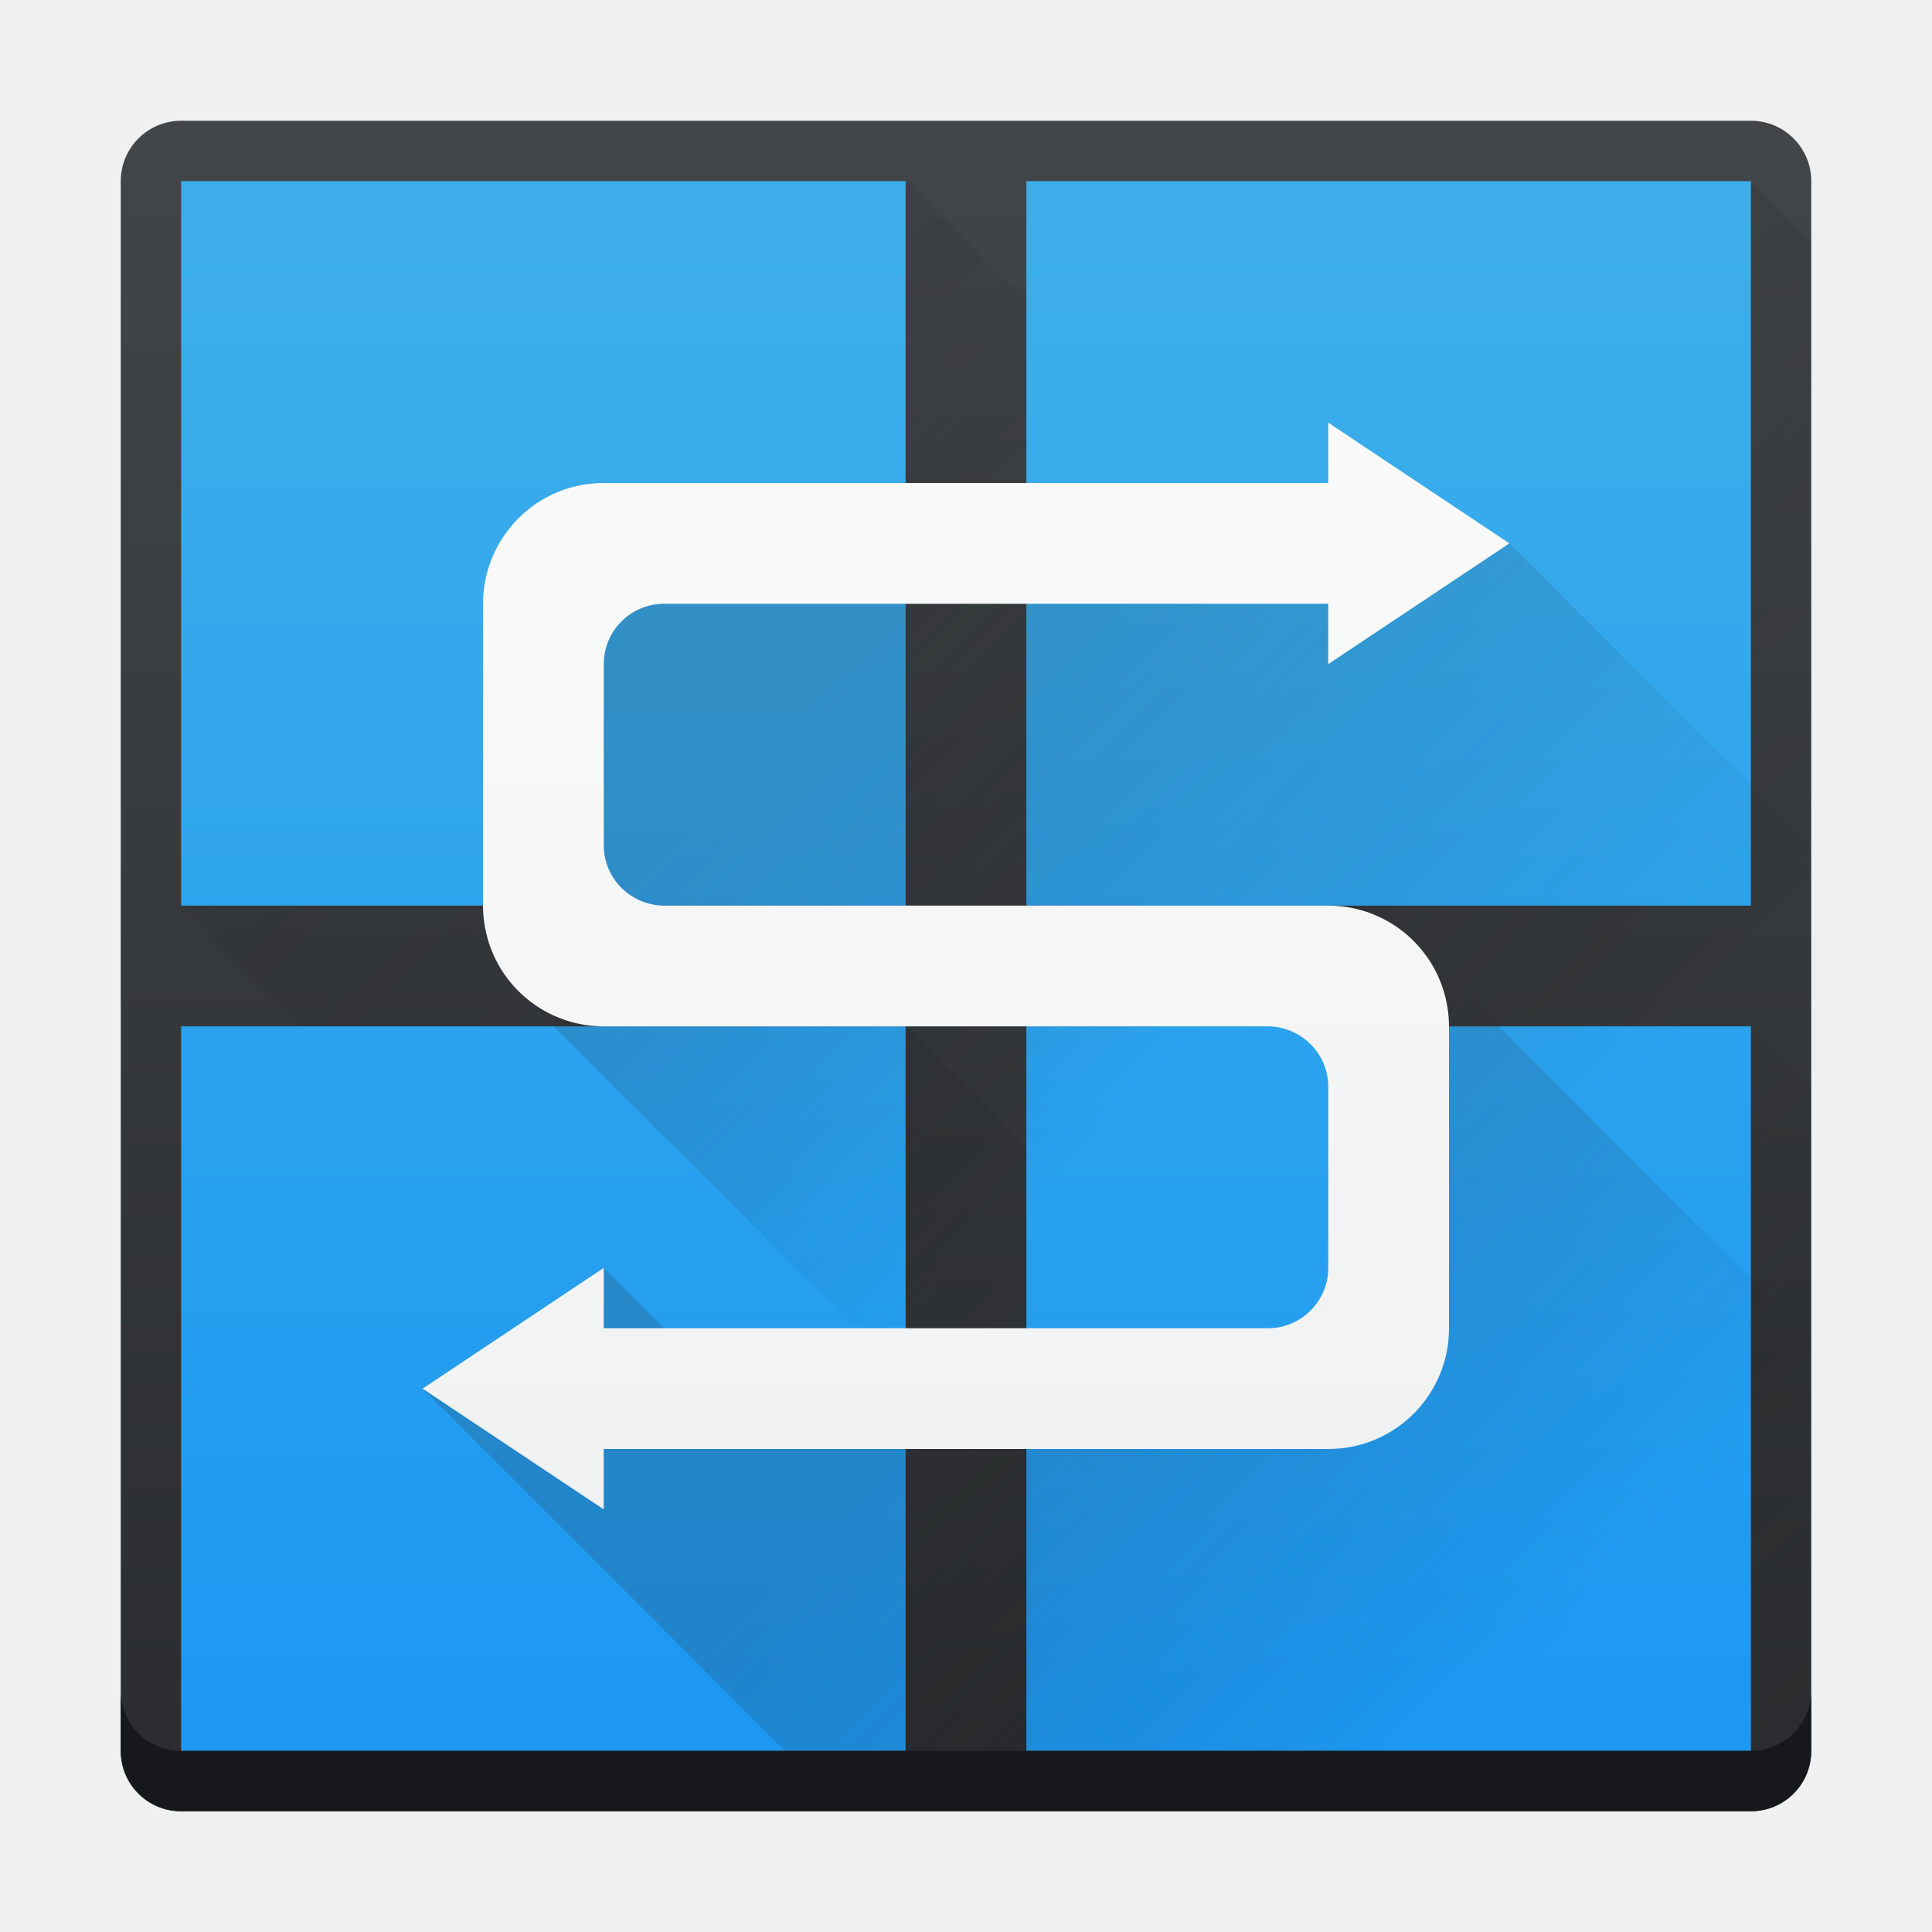
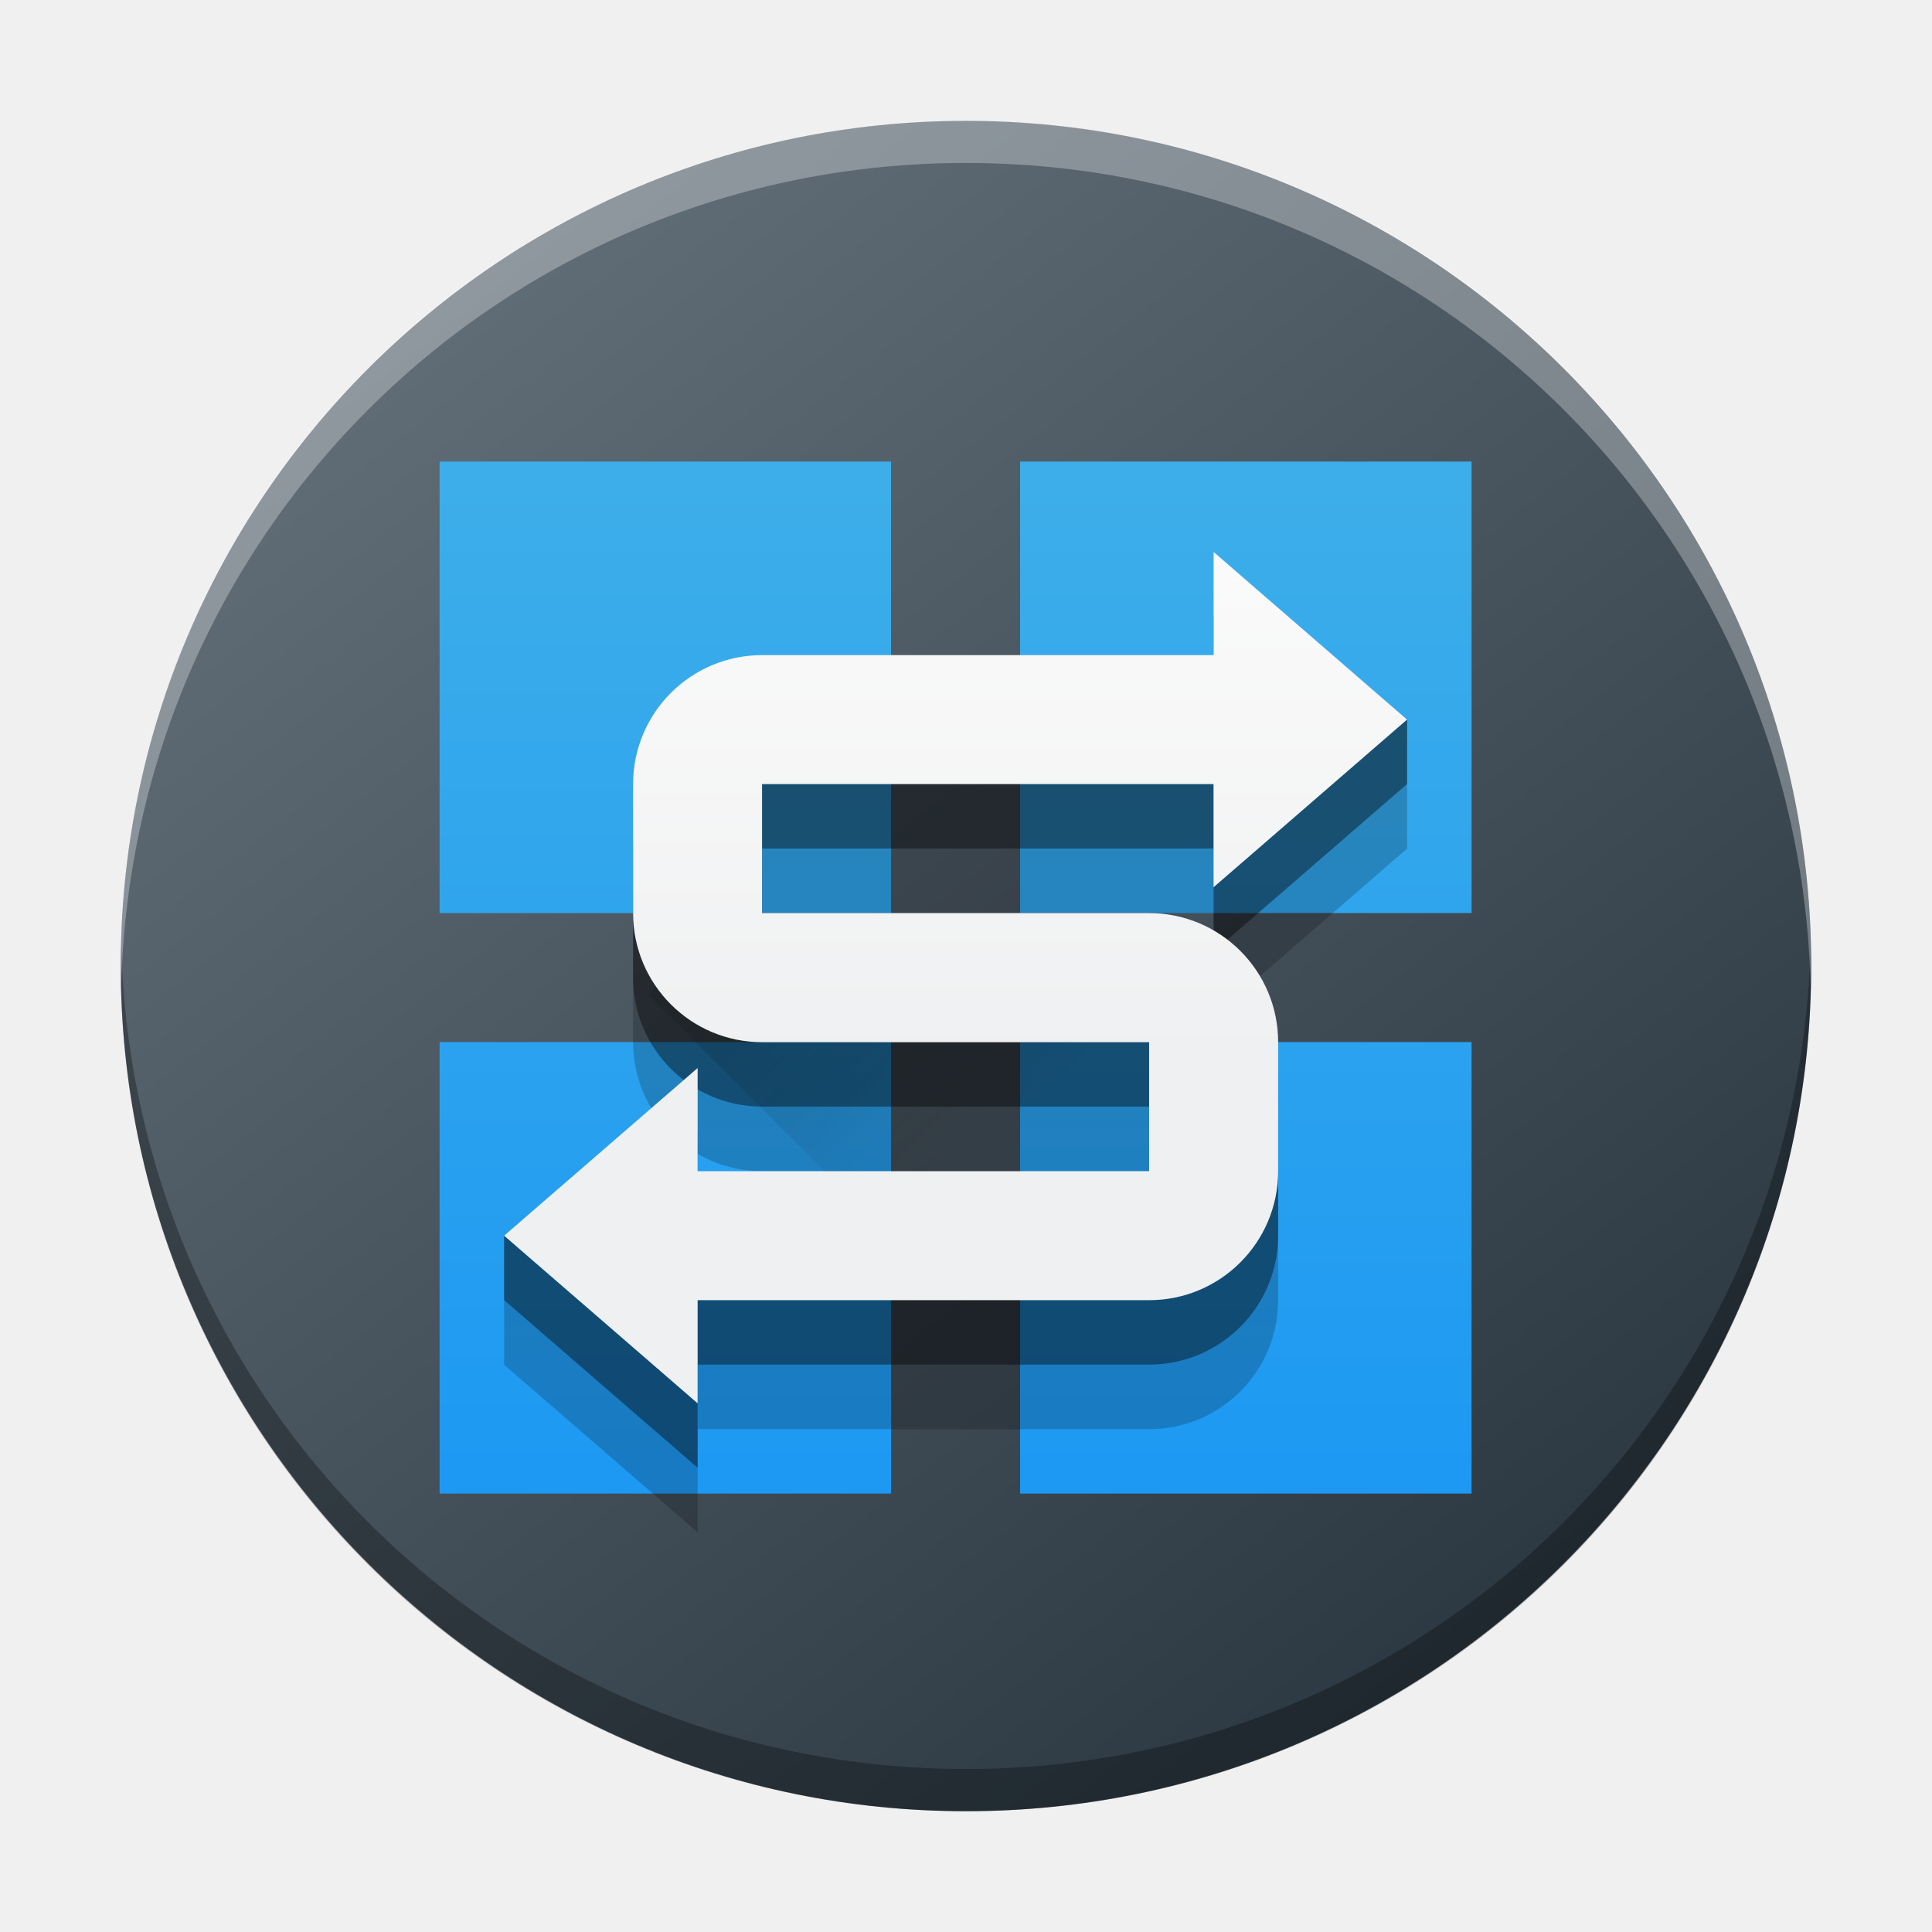
- <svg xmlns="http://www.w3.org/2000/svg" xmlns:xlink="http://www.w3.org/1999/xlink" height="32" width="32">
-   <linearGradient id="a">
-     <stop offset="0" stop-color="#292c2f" />
-     <stop offset="1" stop-opacity="0" />
+ <svg xmlns="http://www.w3.org/2000/svg" xmlns:xlink="http://www.w3.org/1999/xlink" height="32" width="32" version="1.1" id="svg307">
+   <defs id="defs311">
+     <linearGradient gradientTransform="matrix(0.6999704,0,0,0.6999312,-301.988,-350.6234)" gradientUnits="userSpaceOnUse" x2="426.695" y2="499.921" y1="547.675" id="a-6" x1="389.32">
+       <stop stop-color="#18222a" style="stop-color:#1e2b35;stop-opacity:1" id="stop216-3" />
+       <stop stop-color="#566069" offset="1" style="stop-color:#6d7983;stop-opacity:1" id="stop218" />
+     </linearGradient>
+     <linearGradient id="e-3">
+       <stop offset="0" id="stop232" />
+       <stop offset="1" stop-opacity="0" id="stop234" />
+     </linearGradient>
+     <linearGradient id="c-6">
+       <stop offset="0" stop-color="#c6cdd1" id="stop226" />
+       <stop offset="1" stop-color="#e0e5e7" id="stop228" />
+     </linearGradient>
+     <linearGradient id="linearGradient1354" gradientUnits="userSpaceOnUse" x1="11" x2="11" y1="18.714" y2="3.286" gradientTransform="matrix(0.8433934,0,0,0.8433934,-26.54149,-13.13825)">
+       <stop offset="0" stop-color="#1d99f3" id="stop265-7" />
+       <stop offset="1" stop-color="#3daee9" id="stop267-5" />
+     </linearGradient>
+     <linearGradient id="linearGradient1356" gradientUnits="userSpaceOnUse" x1="6.5" x2="10.357" xlink:href="#b" y1="11" y2="14.857" gradientTransform="matrix(0.8433934,0,0,0.8433934,-26.54149,-13.13825)" />
+     <linearGradient id="linearGradient1360">
+       <stop offset="0" stop-color="#292c2f" id="stop255-3" />
+       <stop offset="1" stop-opacity="0" id="stop257-5" />
+     </linearGradient>
+     <linearGradient id="linearGradient1364" gradientUnits="userSpaceOnUse" x1="7.786" x2="7.786" y1="12.286" y2="3.286" gradientTransform="matrix(0.8433934,0,0,0.8433934,-26.54149,-13.13825)">
+       <stop offset="0" stop-color="#eff0f1" id="stop250-6" />
+       <stop offset="1" stop-color="#fcfcfc" id="stop252-2" />
+     </linearGradient>
+     <linearGradient xlink:href="#d" id="linearGradient1372" gradientUnits="userSpaceOnUse" gradientTransform="matrix(1.068298,0,0,1.068298,4.076197,4.44063)" x1="11" y1="18.714" x2="11" y2="3.286" />
+     <linearGradient xlink:href="#b" id="linearGradient1374" gradientUnits="userSpaceOnUse" gradientTransform="matrix(1.068298,0,0,1.068298,4.076197,4.44063)" x1="6.5" y1="11" x2="10.357" y2="14.857" />
+     <linearGradient xlink:href="#a" id="linearGradient1376" gradientUnits="userSpaceOnUse" gradientTransform="matrix(1.068298,0,0,1.068298,4.076197,4.44063)" x1="7.786" y1="12.286" x2="7.786" y2="3.286" />
+   </defs>
+   <linearGradient id="a" gradientUnits="userSpaceOnUse" x1="7.786" x2="7.786" y1="12.286" y2="3.286" gradientTransform="matrix(0.8433934,0,0,0.8433934,-26.54149,-13.13825)">
+     <stop offset="0" stop-color="#eff0f1" id="stop250" />
+     <stop offset="1" stop-color="#fcfcfc" id="stop252" />
  </linearGradient>
-   <linearGradient id="b" gradientUnits="userSpaceOnUse" x1="16" x2="16" y1="30" y2="2">
-     <stop offset="0" stop-color="#2a2c2f" />
-     <stop offset="1" stop-color="#424649" />
+   <linearGradient id="b">
+     <stop offset="0" stop-color="#292c2f" id="stop255" />
+     <stop offset="1" stop-opacity="0" id="stop257" />
  </linearGradient>
-   <linearGradient id="g" gradientUnits="userSpaceOnUse" x1="16" x2="16" y1="28" y2="4">
-     <stop offset="0" stop-color="#1d99f3" />
-     <stop offset="1" stop-color="#3daee9" />
+   <linearGradient id="c" gradientUnits="userSpaceOnUse" x1="11" x2="11" y1="20" y2="2" gradientTransform="translate(0,-23.17578)">
+     <stop offset="0" stop-color="#2a2c2f" id="stop260" />
+     <stop offset="1" stop-color="#424649" id="stop262" />
  </linearGradient>
-   <linearGradient id="c" gradientUnits="userSpaceOnUse" x1="3" x2="17" xlink:href="#a" y1="3" y2="17" />
-   <linearGradient id="d" gradientUnits="userSpaceOnUse" x1="17" x2="31" xlink:href="#a" y1="3" y2="17" />
-   <linearGradient id="e" gradientUnits="userSpaceOnUse" x1="17" x2="31" xlink:href="#a" y1="17" y2="31" />
-   <linearGradient id="f" gradientUnits="userSpaceOnUse" x1="3" x2="17" xlink:href="#a" y1="17" y2="31" />
-   <linearGradient id="k" gradientUnits="userSpaceOnUse" x1="16" x2="16" y1="28" y2="4">
-     <stop offset="0" stop-color="#eff0f1" />
-     <stop offset="1" stop-color="#fcfcfc" />
+   <linearGradient id="d" gradientUnits="userSpaceOnUse" x1="11" x2="11" y1="18.714" y2="3.286" gradientTransform="matrix(0.8433934,0,0,0.8433934,-26.54149,-13.13825)">
+     <stop offset="0" stop-color="#1d99f3" id="stop265" />
+     <stop offset="1" stop-color="#3daee9" id="stop267" />
  </linearGradient>
-   <linearGradient id="h" gradientUnits="userSpaceOnUse" x1="16" x2="26" xlink:href="#a" y1="9" y2="19" />
-   <linearGradient id="j" gradientUnits="userSpaceOnUse" x1="16" x2="23" xlink:href="#a" y1="23" y2="30" />
-   <linearGradient id="i" gradientUnits="userSpaceOnUse" x1="9" x2="15" xlink:href="#a" y1="16" y2="22" />
-   <rect fill="url(#b)" height="28" rx="1" width="28" x="2" y="2" />
-   <path d="M15 3l2 2v12H5l-2-2V3z" fill="url(#c)" opacity=".2" />
-   <path d="M29 3l1 1v13H19l-2-2V3z" fill="url(#d)" opacity=".2" />
-   <path d="M17 17v12l1 1h10c1.108 0 2-.892 2-2V18l-1-1z" fill="url(#e)" opacity=".2" />
-   <path d="M15 17l2 2v11H4l-1-1V17z" fill="url(#f)" opacity=".2" />
-   <path d="M3 17h12v12H3zm14 0h12v12H17zm0-14h12v12H17zM3 3h12v12H3z" fill="url(#g)" />
-   <path d="M25 9l5 5v8.172l-6.586-6.586L23 16H9V9z" fill="url(#h)" opacity=".2" />
-   <path d="M8.586 16.414L15.172 23H23v-7H9z" fill="url(#i)" opacity=".2" />
-   <path d="M11 22l-1-1-3 2 7 7h16v-7.828l-6.586-6.586L23 16v7H12z" fill="url(#j)" opacity=".2" />
-   <path d="M22 7v1H10a1.99 1.99 0 0 0-1.566.756A1.998 1.998 0 0 0 8 10v5a2.002 2.002 0 0 0 .03.34 2.001 2.001 0 0 0 .187.566A2 2 0 0 0 10 17h11a1.003 1.003 0 0 1 .49.13 1.002 1.002 0 0 1 .194.142A.996.996 0 0 1 22 18v3a1 1 0 0 1-1 1H10v-1l-3 2 3 2v-1h12a1.99 1.99 0 0 0 1.436-.607 2.002 2.002 0 0 0 .492-.858A2.001 2.001 0 0 0 24 22v-5a2.002 2.002 0 0 0-.03-.34 2.001 2.001 0 0 0-.187-.566A2 2 0 0 0 22 15H11a1.003 1.003 0 0 1-.49-.13 1.002 1.002 0 0 1-.194-.142A.996.996 0 0 1 10 14v-3a1 1 0 0 1 1-1h11v1l3-2z" fill="url(#k)" />
-   <path d="M2 28v1c0 .554.446 1 1 1h26c.554 0 1-.446 1-1v-1c0 .554-.446 1-1 1H3c-.554 0-1-.446-1-1z" fill="#17181b" />
+   <linearGradient id="e" gradientUnits="userSpaceOnUse" x1="2.643" x2="11.643" xlink:href="#b" y1="2.643" y2="11.643" gradientTransform="translate(-27.01131,-13.60807)" />
+   <linearGradient id="f" gradientUnits="userSpaceOnUse" x1="11.643" x2="20.643" xlink:href="#b" y1="2.643" y2="11.643" gradientTransform="translate(0,-23.17578)" />
+   <linearGradient id="g" gradientUnits="userSpaceOnUse" x1="11.643" x2="20.643" xlink:href="#b" y1="11.643" y2="20.643" gradientTransform="translate(0,-23.17578)" />
+   <linearGradient id="h" gradientUnits="userSpaceOnUse" x1="2.643" x2="11.643" xlink:href="#b" y1="11.643" y2="20.643" gradientTransform="translate(0,-23.17578)" />
+   <linearGradient id="i" gradientUnits="userSpaceOnUse" x1="11" x2="17.429" xlink:href="#b" y1="6.5" y2="12.929" gradientTransform="translate(0,-23.17578)" />
+   <linearGradient id="j" gradientUnits="userSpaceOnUse" x1="11" x2="15.5" xlink:href="#b" y1="15.5" y2="20" gradientTransform="translate(0,-23.17578)" />
+   <linearGradient id="k" gradientUnits="userSpaceOnUse" x1="6.5" x2="10.357" xlink:href="#b" y1="11" y2="14.857" gradientTransform="matrix(0.8433934,0,0,0.8433934,-26.54149,-13.13825)" />
+   <rect width="27.999" x="-29.999" y="2.002" rx="13.999" height="27.997" transform="scale(-1,1)" style="display:inline;overflow:visible;fill:url(#a-6);stroke-width:1.96;stroke-opacity:0.55" id="rect223" ry="13.999" />
+   <path style="display:inline;overflow:visible;opacity:0.3;fill:#000000;fill-opacity:1;stroke-width:1.96;stroke-opacity:0.55" d="m 2.008,15.651 c -0.004,0.117 -0.008,0.233 -0.008,0.35 0,7.755 6.244,13.999 13.999,13.999 7.756,0 13.999,-6.243 13.999,-13.999 0,-0.117 -0.007,-0.233 -0.008,-0.35 -0.185,7.592 -6.356,13.649 -13.991,13.649 -7.638,0 -13.806,-6.057 -13.991,-13.649" id="path225" />
+   <path d="m 2.008,16.348 c -0.004,-0.117 -0.008,-0.232 -0.008,-0.35 0,-7.755 6.244,-13.999 13.999,-13.999 7.756,0 13.999,6.243 13.999,13.999 0,0.117 -0.007,0.233 -0.008,0.35 C 29.806,8.756 23.635,2.699 15.999,2.699 c -7.638,0 -13.806,6.056 -13.991,13.649" style="display:inline;overflow:visible;opacity:0.3;fill:#ffffff;fill-opacity:1;stroke-width:1.96;stroke-opacity:0.55" id="path229" />
+   <path d="M 7.281,17.26 H 14.759 v 7.478 H 7.281 Z m 9.615,0 h 7.478 v 7.478 h -7.478 z m 0,-9.615 h 7.478 v 7.478 h -7.478 z m -9.615,0 H 14.759 V 15.124 H 7.281 Z" fill="url(#d)" id="path287-9" style="fill:url(#linearGradient1372);stroke-width:0.687" />
+   <path d="m 10.736,16.476 4.523,4.523 h 5.376 v -4.807 h -9.615 z" fill="url(#k)" opacity="0.2" id="path291-1" style="fill:url(#linearGradient1374);stroke-width:0.687" />
+   <path d="m 20.101,11.278 v 1.709 h -7.478 c -1.18,0 -2.137,0.957 -2.137,2.137 v 2.137 c 0,1.18 0.957,2.137 2.137,2.137 h 6.41 v 2.137 h -7.478 v -1.709 l -3.205,0.641 v 2.137 l 3.205,2.777 v -1.709 h 7.478 c 1.18,0 2.137,-0.957 2.137,-2.137 v -2.137 c 0,-1.18 -0.957,-2.137 -2.137,-2.137 H 12.623 V 15.124 h 7.478 v 1.709 l 3.205,-2.777 v -2.137 z" opacity="0.2" id="path297-2" style="stroke-width:1.234" />
+   <path d="m 20.101,10.209 v 1.709 h -7.478 c -1.18,0 -2.137,0.957 -2.137,2.137 v 2.137 c 0,1.18 0.957,2.137 2.137,2.137 h 6.41 v 2.137 h -7.478 v -1.709 l -3.205,1.709 v 1.068 l 3.205,2.777 v -1.709 h 7.478 c 1.18,0 2.137,-0.957 2.137,-2.137 v -2.137 c 0,-1.18 -0.957,-2.137 -2.137,-2.137 h -6.41 v -2.137 h 7.478 v 1.709 l 3.205,-2.777 v -1.068 z" opacity="0.4" id="path299-7" style="stroke-width:1.234" />
+   <path d="m 20.101,9.142 v 1.709 h -7.478 a 2.137,2.137 0 0 0 -2.137,2.137 v 2.137 a 2.137,2.137 0 0 0 2.137,2.137 h 6.41 v 2.137 h -7.478 v -1.709 l -3.205,2.777 3.205,2.777 v -1.709 h 7.478 a 2.137,2.137 0 0 0 2.137,-2.137 V 17.26 A 2.137,2.137 0 0 0 19.032,15.124 h -6.41 v -2.137 h 7.478 v 1.709 l 3.205,-2.777 z" fill="url(#a)" id="path301-0" style="fill:url(#linearGradient1376);stroke-width:1.234" />
</svg>
